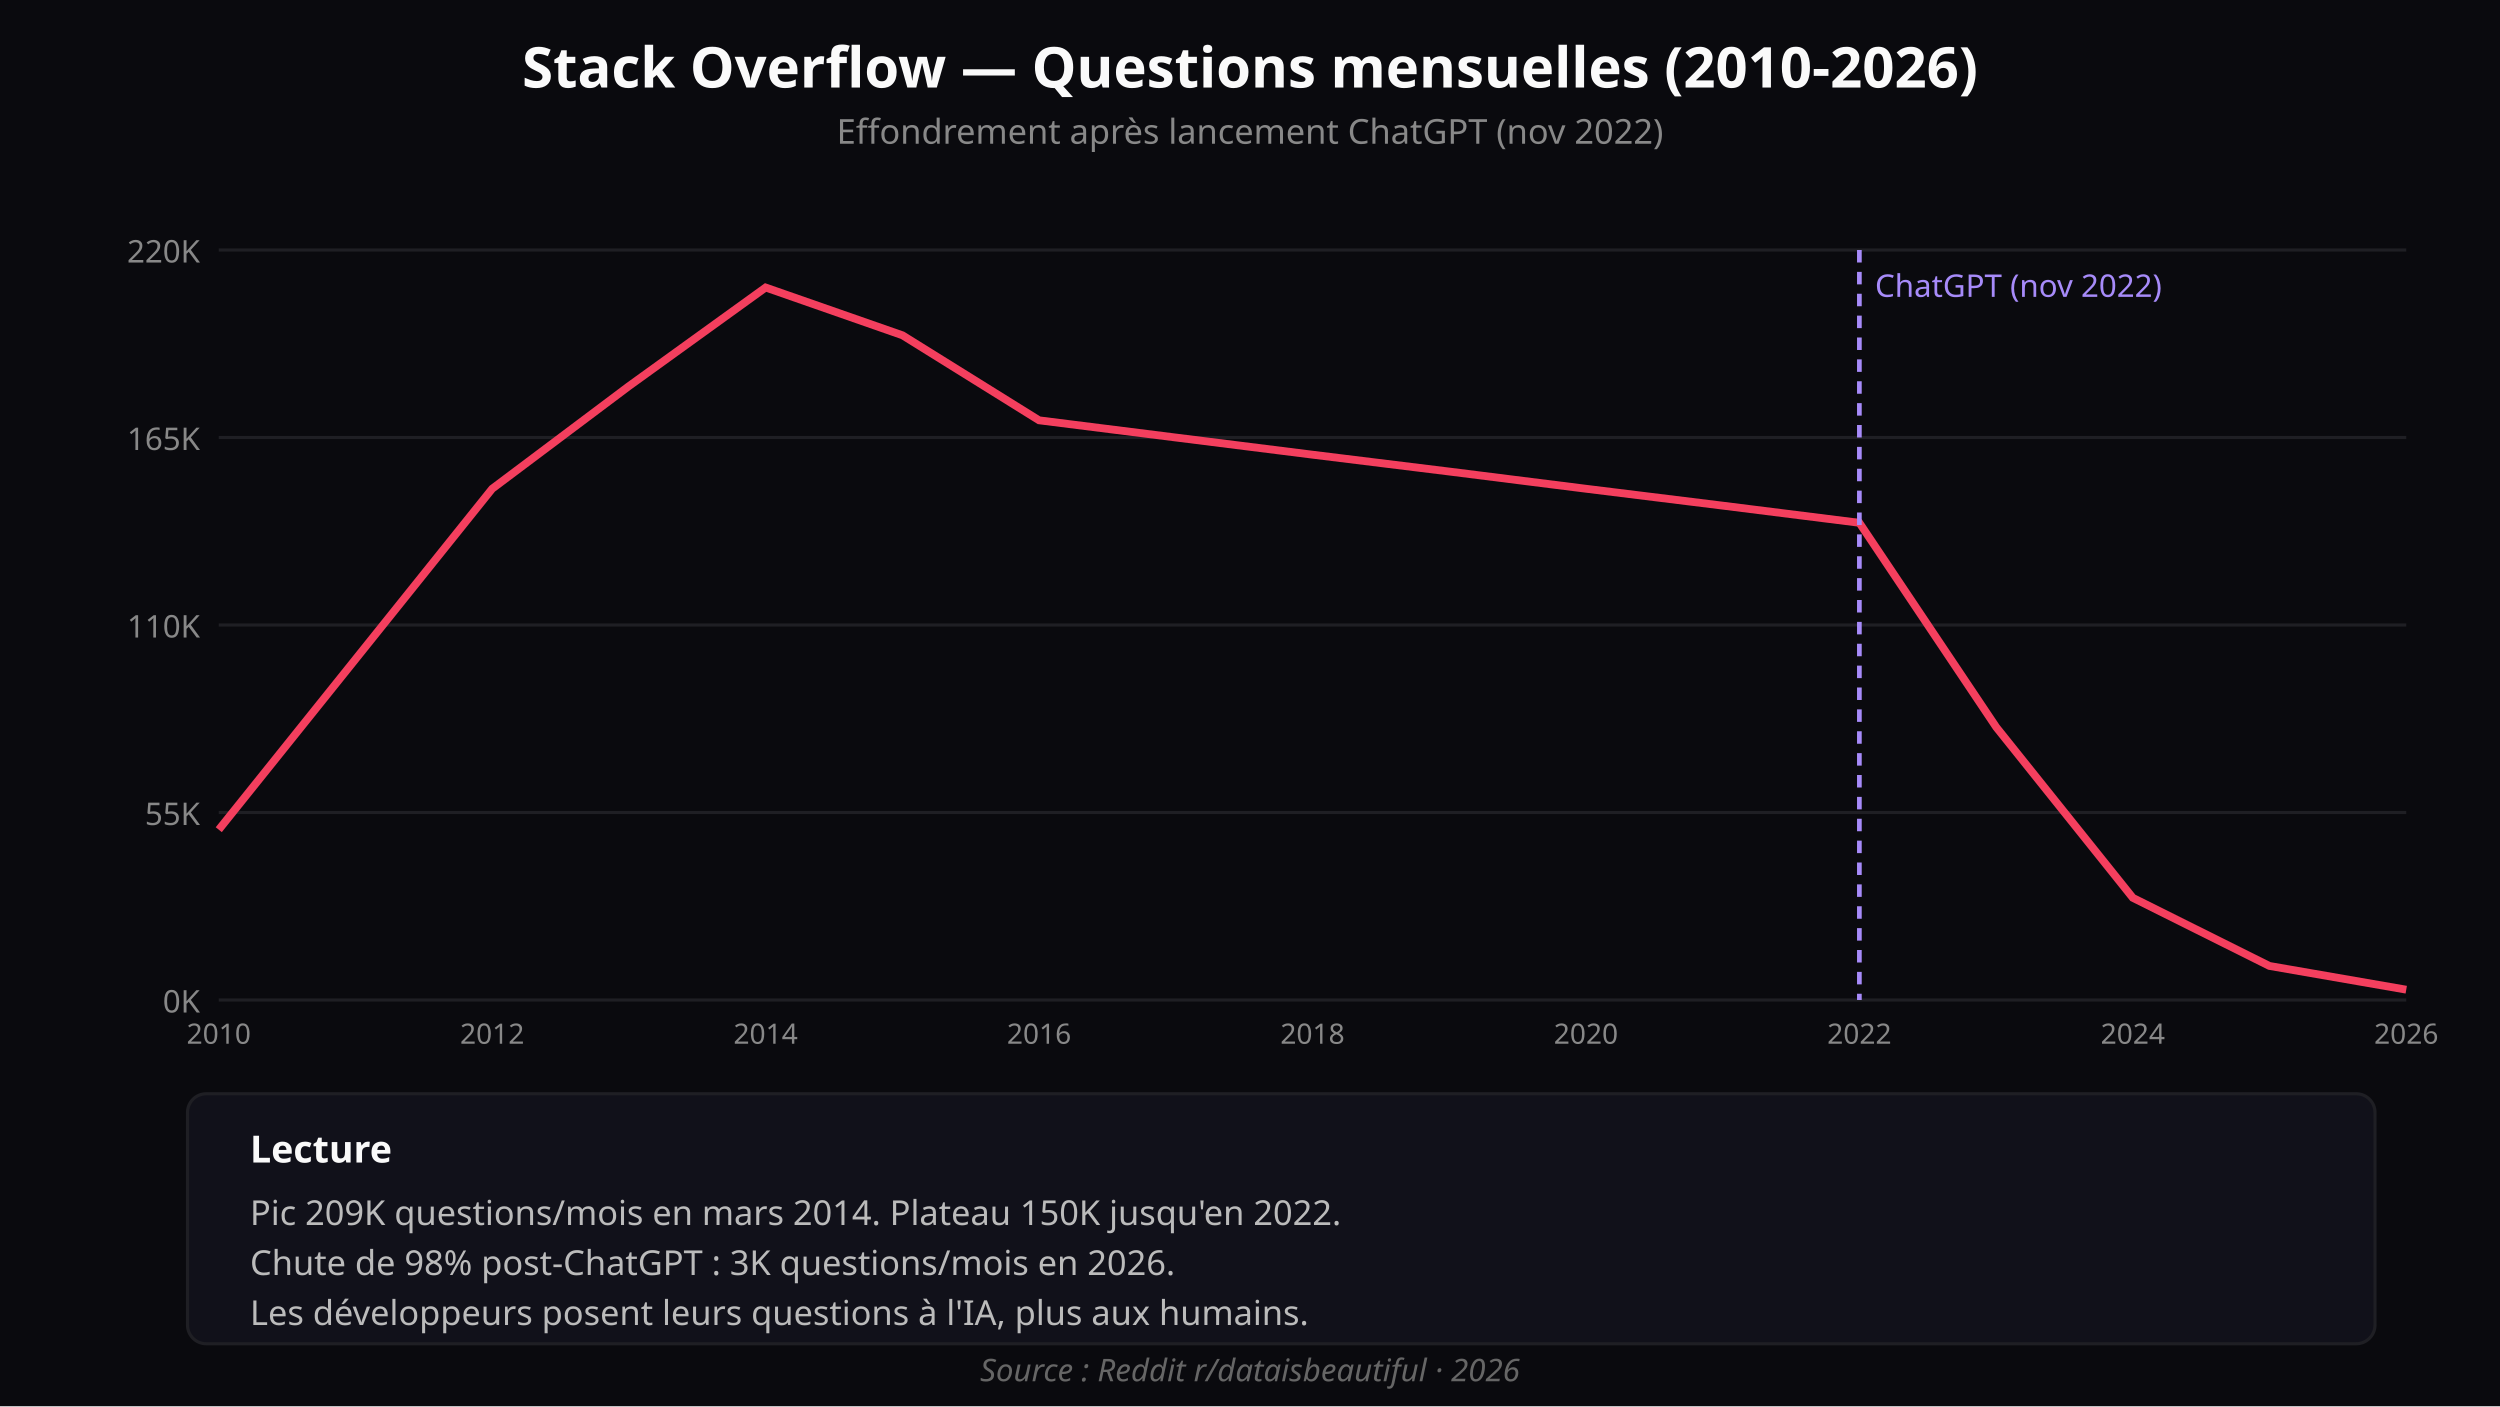
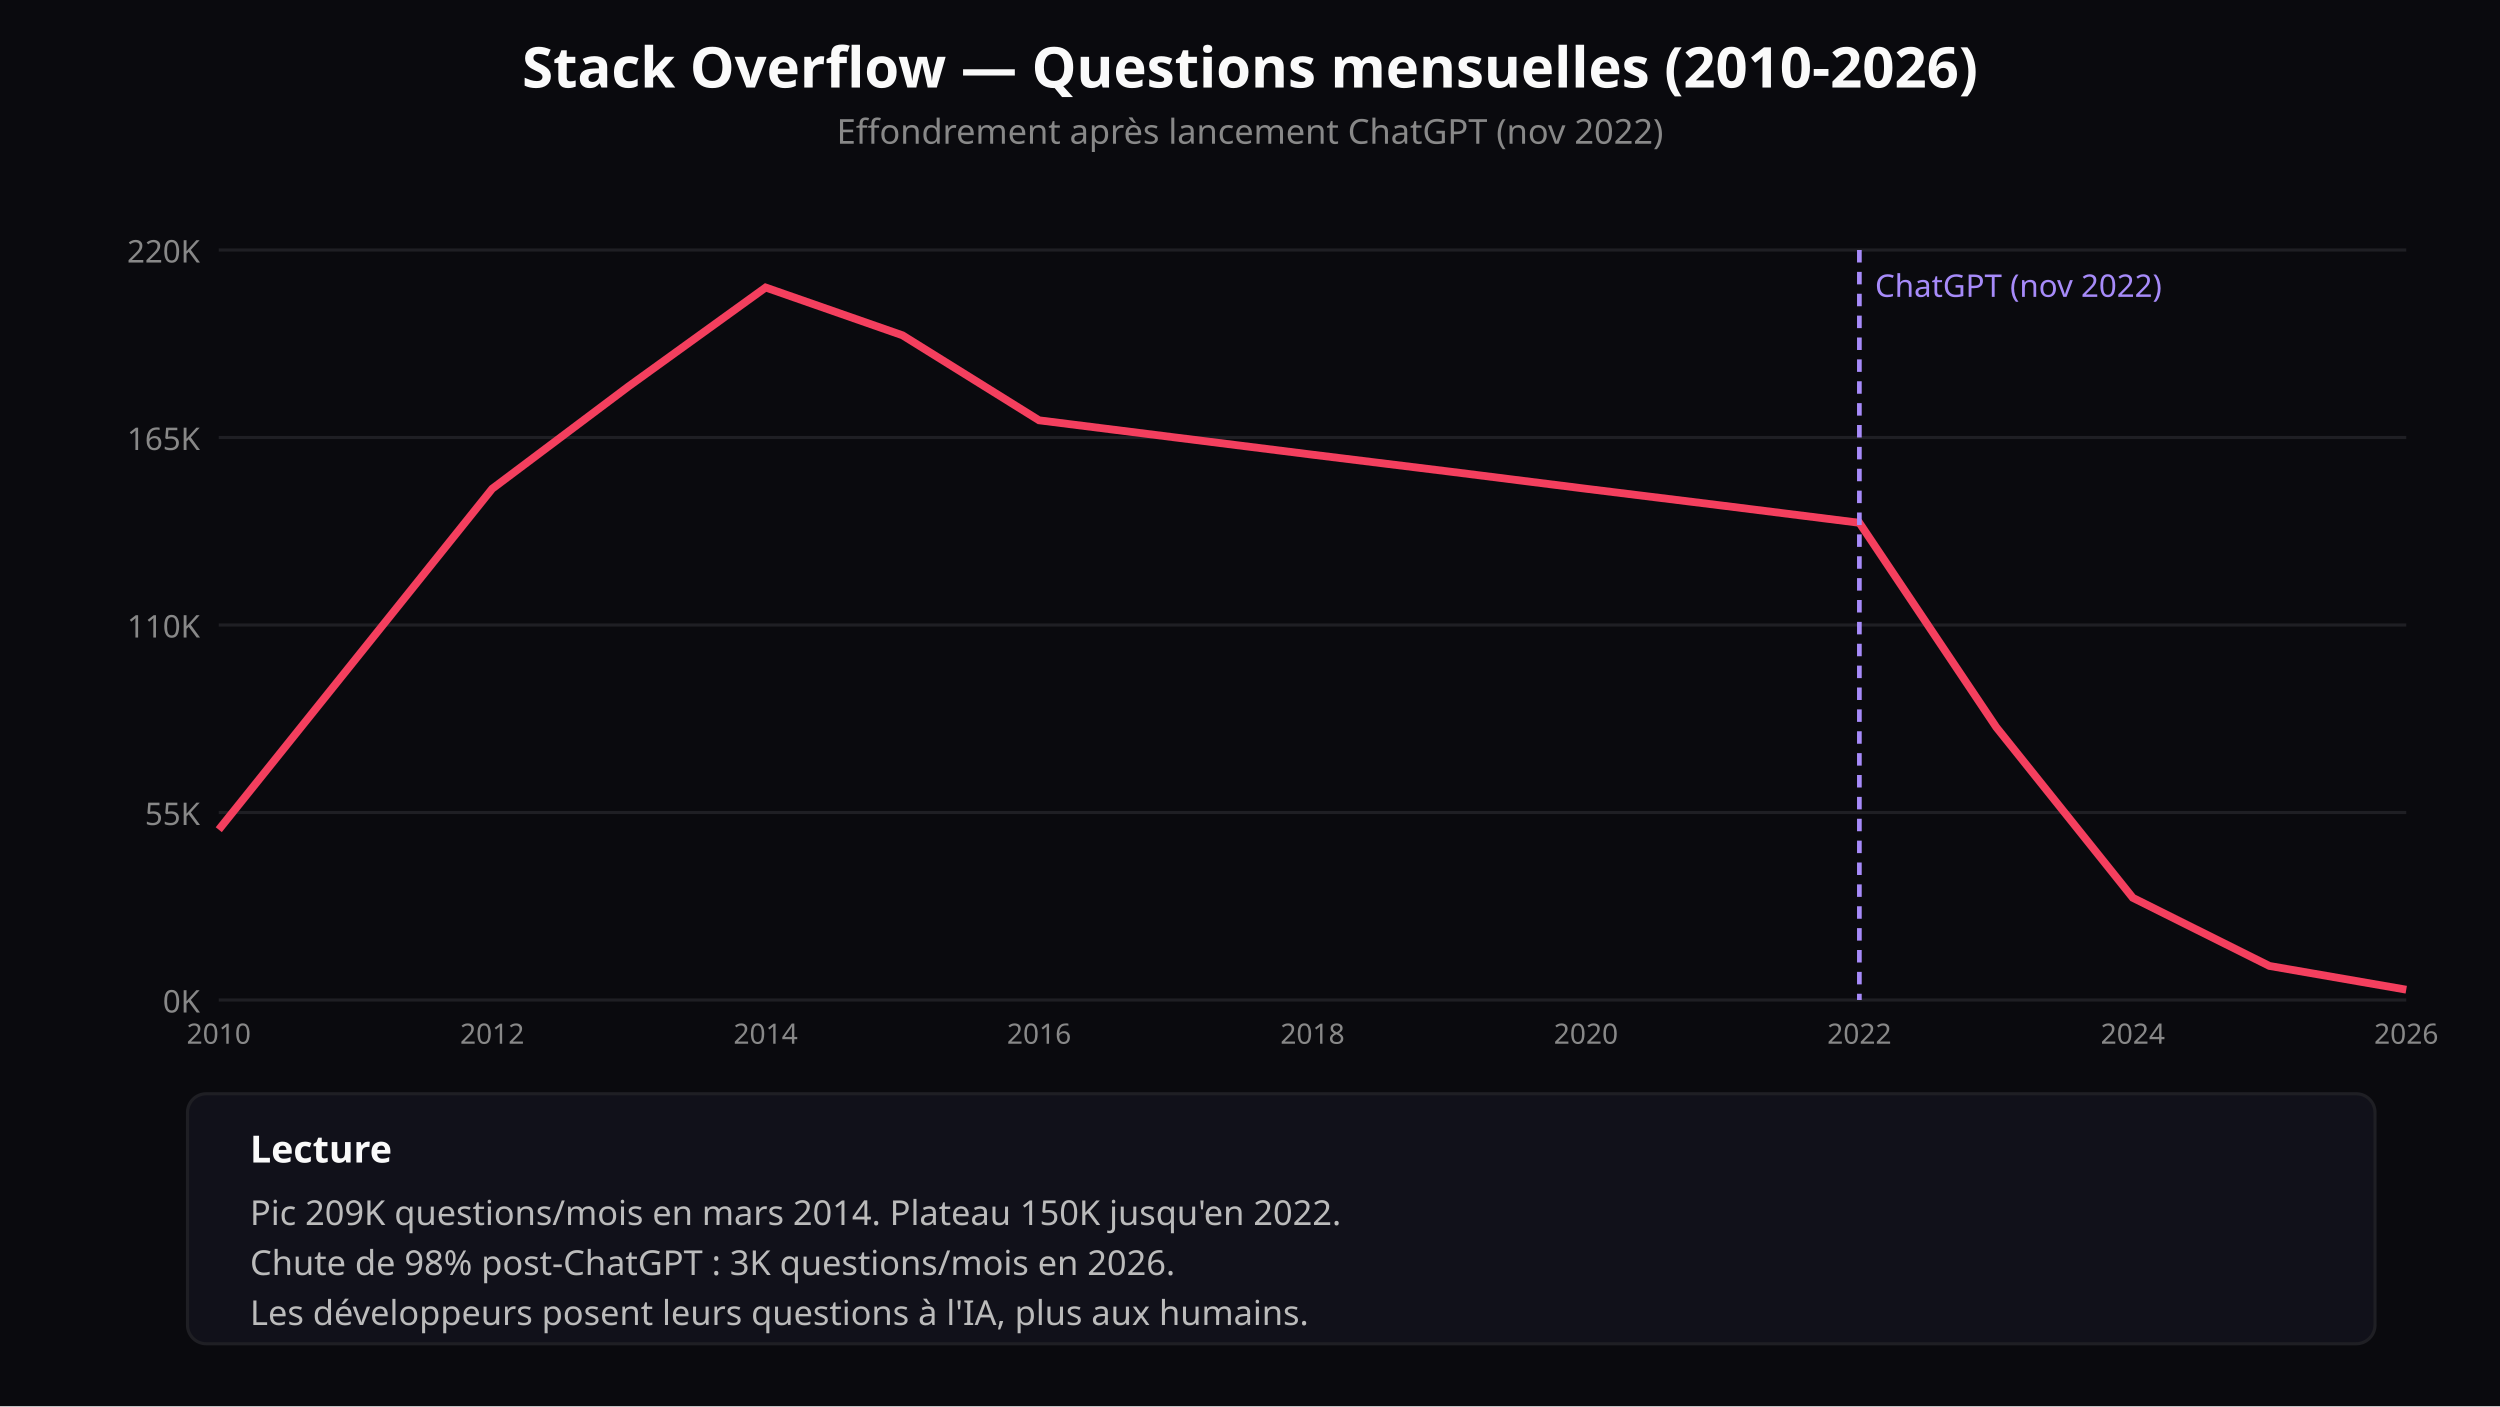
<svg xmlns="http://www.w3.org/2000/svg" viewBox="0 0 800 450" font-family="ui-sans-serif, system-ui">
  <rect width="800" height="450" fill="#0a0a0e" />
  <text x="400" y="28" text-anchor="middle" fill="#fafafa" font-size="18" font-weight="bold">Stack Overflow — Questions mensuelles (2010-2026)</text>
  <text x="400" y="46" text-anchor="middle" fill="#888" font-size="11">Effondrement après lancement ChatGPT (nov 2022)</text>
  <line x1="70" y1="80.0" x2="770" y2="80.0" stroke="#1f1f24" stroke-width="1" />
  <text x="64" y="84.0" text-anchor="end" fill="#888" font-size="10" font-family="ui-monospace">220K</text>
  <line x1="70" y1="140.0" x2="770" y2="140.0" stroke="#1f1f24" stroke-width="1" />
  <text x="64" y="144.0" text-anchor="end" fill="#888" font-size="10" font-family="ui-monospace">165K</text>
  <line x1="70" y1="200.0" x2="770" y2="200.0" stroke="#1f1f24" stroke-width="1" />
  <text x="64" y="204.0" text-anchor="end" fill="#888" font-size="10" font-family="ui-monospace">110K</text>
  <line x1="70" y1="260.0" x2="770" y2="260.0" stroke="#1f1f24" stroke-width="1" />
  <text x="64" y="264.0" text-anchor="end" fill="#888" font-size="10" font-family="ui-monospace">55K</text>
  <line x1="70" y1="320.0" x2="770" y2="320.0" stroke="#1f1f24" stroke-width="1" />
  <text x="64" y="324.0" text-anchor="end" fill="#888" font-size="10" font-family="ui-monospace">0K</text>
  <text x="70.0" y="334" text-anchor="middle" fill="#888" font-size="9">2010</text>
  <text x="157.5" y="334" text-anchor="middle" fill="#888" font-size="9">2012</text>
  <text x="245.0" y="334" text-anchor="middle" fill="#888" font-size="9">2014</text>
  <text x="332.5" y="334" text-anchor="middle" fill="#888" font-size="9">2016</text>
  <text x="420.0" y="334" text-anchor="middle" fill="#888" font-size="9">2018</text>
  <text x="507.5" y="334" text-anchor="middle" fill="#888" font-size="9">2020</text>
  <text x="595.0" y="334" text-anchor="middle" fill="#888" font-size="9">2022</text>
  <text x="682.5" y="334" text-anchor="middle" fill="#888" font-size="9">2024</text>
  <text x="770.0" y="334" text-anchor="middle" fill="#888" font-size="9">2026</text>
  <polyline points="70.0,265.5 113.8,210.9 157.5,156.4 201.2,123.6 245.0,92.0 288.8,107.3 332.5,134.5 376.2,140.0 420.0,145.5 463.8,150.9 507.5,156.4 551.2,161.8 595.0,167.3 638.8,232.7 682.5,287.3 726.2,309.1 770.0,316.7" fill="none" stroke="#f43f5e" stroke-width="2.5" />
  <line x1="595.0" y1="80" x2="595.0" y2="320" stroke="#a78bfa" stroke-width="1.5" stroke-dasharray="4 3" />
  <text x="600.0" y="95" fill="#a78bfa" font-size="10">ChatGPT (nov 2022)</text>
  <g transform="translate(0,350)">
    <rect x="60" y="0" width="700" height="80" fill="#11111a" rx="6" stroke="#1f1f24" />
    <text x="80" y="22" fill="#fafafa" font-size="12" font-weight="600">Lecture</text>
    <text x="80" y="42" fill="#bbb" font-size="11">Pic 209K questions/mois en mars 2014. Plateau 150K jusqu'en 2022.</text>
    <text x="80" y="58" fill="#bbb" font-size="11">Chute de 98% post-ChatGPT : 3K questions/mois en 2026.</text>
    <text x="80" y="74" fill="#bbb" font-size="11">Les développeurs posent leurs questions à l'IA, plus aux humains.</text>
  </g>
-   <text x="400" y="442" text-anchor="middle" fill="#666" font-size="10" font-style="italic">Source : Reddit r/dataisbeautiful · 2026</text>
</svg>
